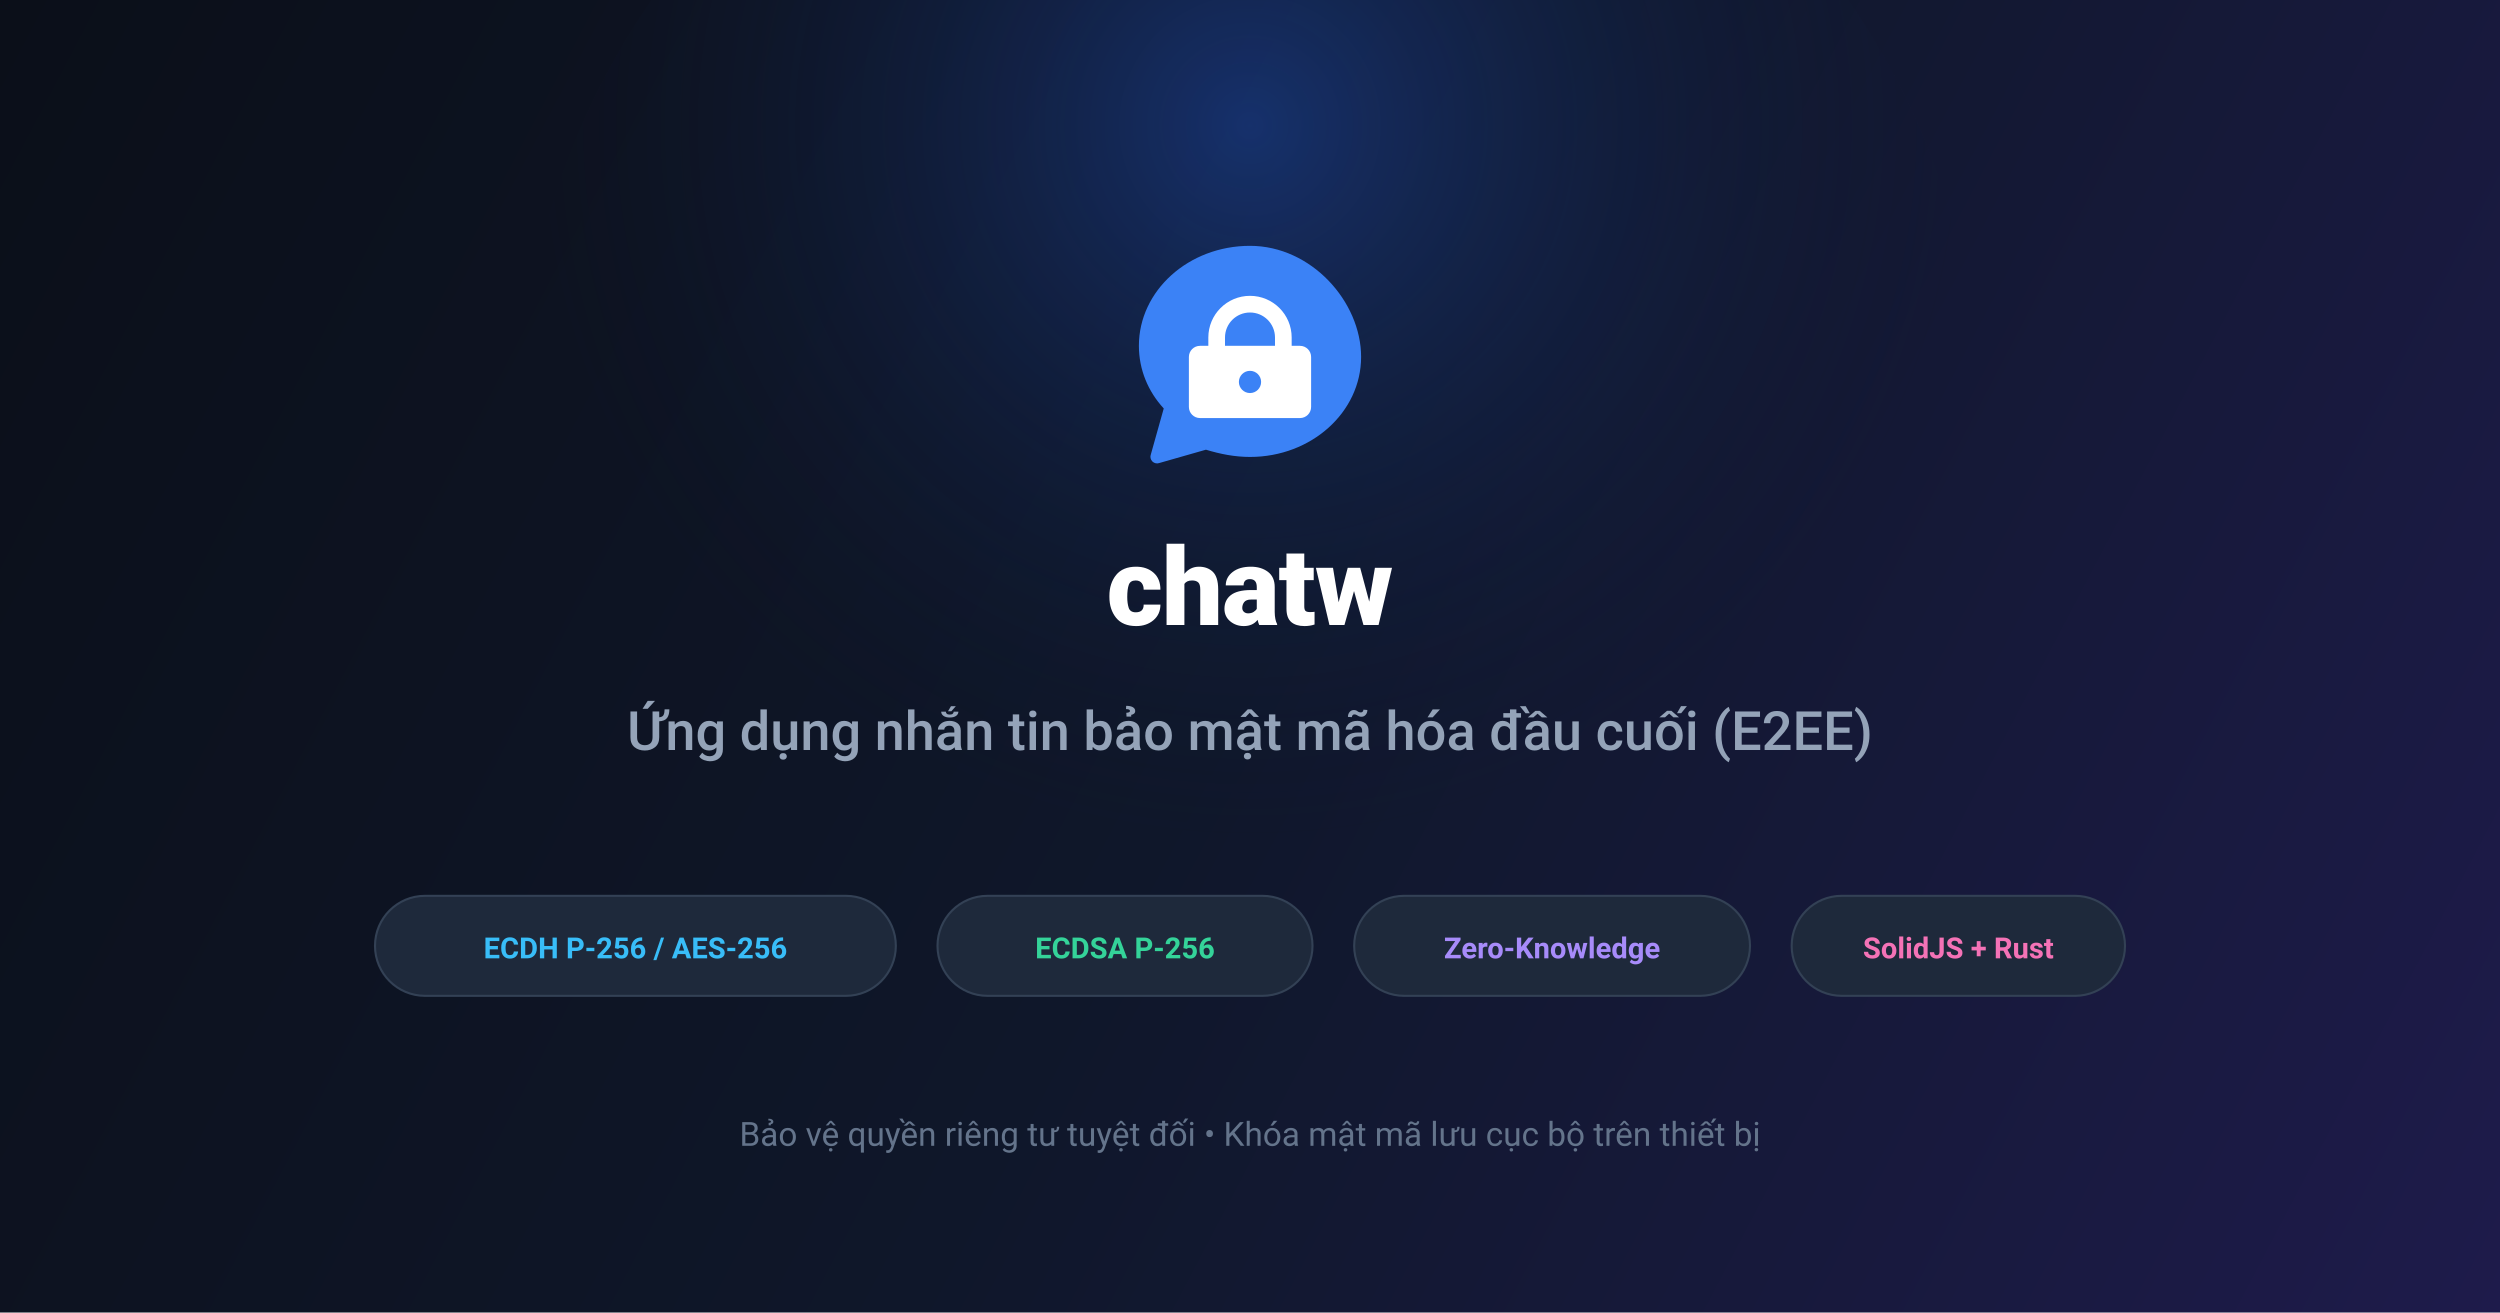
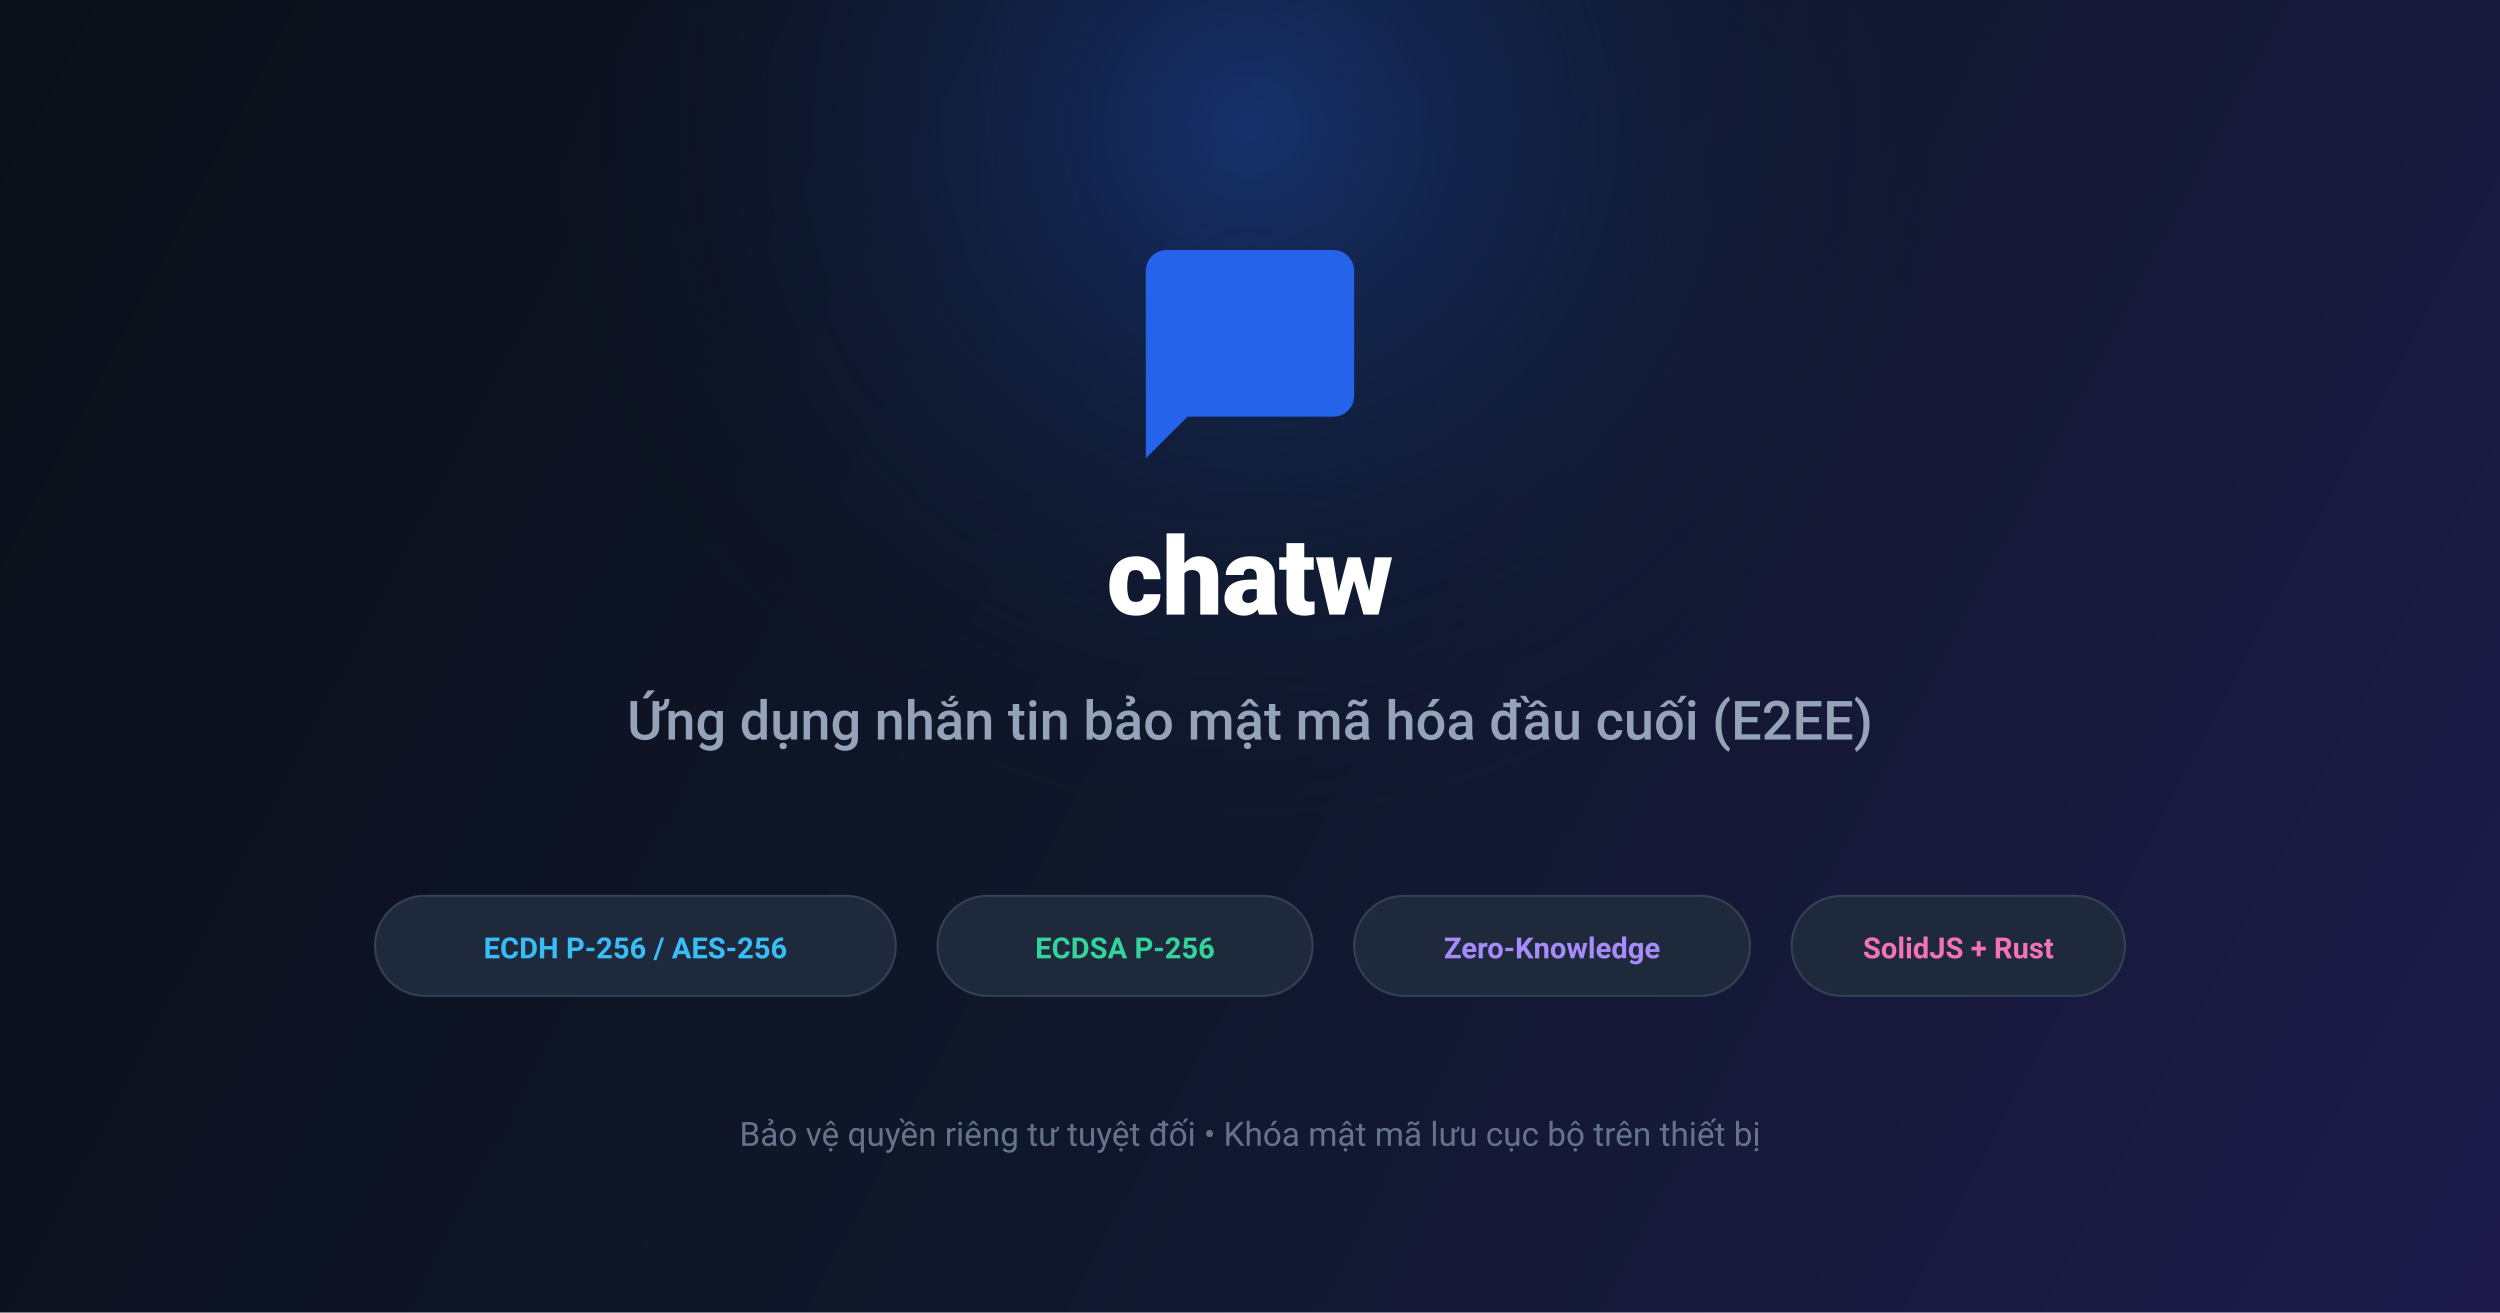
<svg xmlns="http://www.w3.org/2000/svg" width="1200" height="630" viewBox="0 0 1200 630" fill="none">
  <defs>
    <linearGradient id="bgGrad" x1="0" y1="0" x2="1200" y2="630" gradientUnits="userSpaceOnUse">
      <stop stop-color="#0B0F19" />
      <stop offset="0.5" stop-color="#0F172A" />
      <stop offset="1" stop-color="#1E1B4B" />
-     </linearGradient>
-     <linearGradient id="logoGrad" x1="530" y1="120" x2="670" y2="260" gradientUnits="userSpaceOnUse">
-       <stop stop-color="#3B82F6" />
-       <stop offset="1" stop-color="#1D4ED8" />
    </linearGradient>
    <radialGradient id="glow" cx="50%" cy="30%" r="50%">
      <stop offset="0%" stop-color="#2563EB" stop-opacity="0.35" />
      <stop offset="100%" stop-color="#0F172A" stop-opacity="0" />
    </radialGradient>
  </defs>
  <rect width="1200" height="630" fill="url(#bgGrad)" />
  <circle cx="600" cy="200" r="350" fill="url(#glow)" />
-   <g transform="translate(536, 110)">
-     <path d="M64 8C34.544 8 10.667 29.49 10.667 56c0 11.44 4.443 21.952 11.93 30.059L16.427 108.053a3.2 3.2 0 0 0 4.16 4.16l22.261-6.36C49.797 107.965 56.72 109.333 64 109.333c29.456 0 53.333-21.49 53.333-48S93.456 8 64 8Z" fill="url(#logoGrad)" />
-     <path fill-rule="evenodd" clip-rule="evenodd" d="M64 32c-11.046 0-20 8.954-20 20v4h-4a5.333 5.333 0 0 0-5.333 5.333v24A5.333 5.333 0 0 0 40 90.667h48a5.333 5.333 0 0 0 5.333-5.334v-24A5.333 5.333 0 0 0 88 56h-4v-4c0-11.046-8.954-20-20-20Zm-12 24v-4c0-6.627 5.373-12 12-12s12 5.373 12 12v4H52Zm12 12a5.333 5.333 0 1 0 0 10.667 5.333 5.333 0 0 0 0-10.667Z" fill="#FFFFFF" />
+   <g transform="translate(540, 110)">
+     <path fill="#2563EB" d="M100 10H20C14.5 10 10 14.5 10 20v90l20-20h70c5.5 0 10-4.5 10-10V20c0-5.5-4.5-10-10-10z" />
  </g>
-   <text x="600" y="300" text-anchor="middle" font-family="-apple-system, BlinkMacSystemFont, 'Segoe UI', Roboto, sans-serif" font-size="52" font-weight="800" fill="#FFFFFF" letter-spacing="-0.5">chatw</text>
-   <text x="600" y="360" text-anchor="middle" font-family="-apple-system, BlinkMacSystemFont, 'Segoe UI', Roboto, sans-serif" font-size="26" font-weight="500" fill="#94A3B8">Ứng dụng nhắn tin bảo mật mã hóa đầu cuối (E2EE)</text>
+   <text x="600" y="295" text-anchor="middle" font-family="-apple-system, BlinkMacSystemFont, 'Segoe UI', Roboto, sans-serif" font-size="52" font-weight="800" fill="#FFFFFF" letter-spacing="-0.5">chatw</text>
+   <text x="600" y="355" text-anchor="middle" font-family="-apple-system, BlinkMacSystemFont, 'Segoe UI', Roboto, sans-serif" font-size="26" font-weight="500" fill="#94A3B8">Ứng dụng nhắn tin bảo mật mã hóa đầu cuối (E2EE)</text>
  <g transform="translate(180, 430)">
    <rect x="0" y="0" width="250" height="48" rx="24" fill="#1E293B" stroke="#334155" stroke-width="1" />
    <text x="125" y="30" text-anchor="middle" font-family="-apple-system, BlinkMacSystemFont, 'Segoe UI', Roboto, sans-serif" font-size="14" font-weight="600" fill="#38BDF8">ECDH P-256 / AES-256</text>
    <rect x="270" y="0" width="180" height="48" rx="24" fill="#1E293B" stroke="#334155" stroke-width="1" />
    <text x="360" y="30" text-anchor="middle" font-family="-apple-system, BlinkMacSystemFont, 'Segoe UI', Roboto, sans-serif" font-size="14" font-weight="600" fill="#34D399">ECDSA P-256</text>
    <rect x="470" y="0" width="190" height="48" rx="24" fill="#1E293B" stroke="#334155" stroke-width="1" />
    <text x="565" y="30" text-anchor="middle" font-family="-apple-system, BlinkMacSystemFont, 'Segoe UI', Roboto, sans-serif" font-size="14" font-weight="600" fill="#A78BFA">Zero-Knowledge</text>
    <rect x="680" y="0" width="160" height="48" rx="24" fill="#1E293B" stroke="#334155" stroke-width="1" />
    <text x="760" y="30" text-anchor="middle" font-family="-apple-system, BlinkMacSystemFont, 'Segoe UI', Roboto, sans-serif" font-size="14" font-weight="600" fill="#F472B6">SolidJS + Rust</text>
  </g>
  <text x="600" y="550" text-anchor="middle" font-family="-apple-system, BlinkMacSystemFont, 'Segoe UI', Roboto, sans-serif" font-size="16" font-weight="400" fill="#64748B">Bảo vệ quyền riêng tư tuyệt đối • Khóa mật mã lưu cục bộ trên thiết bị</text>
</svg>
